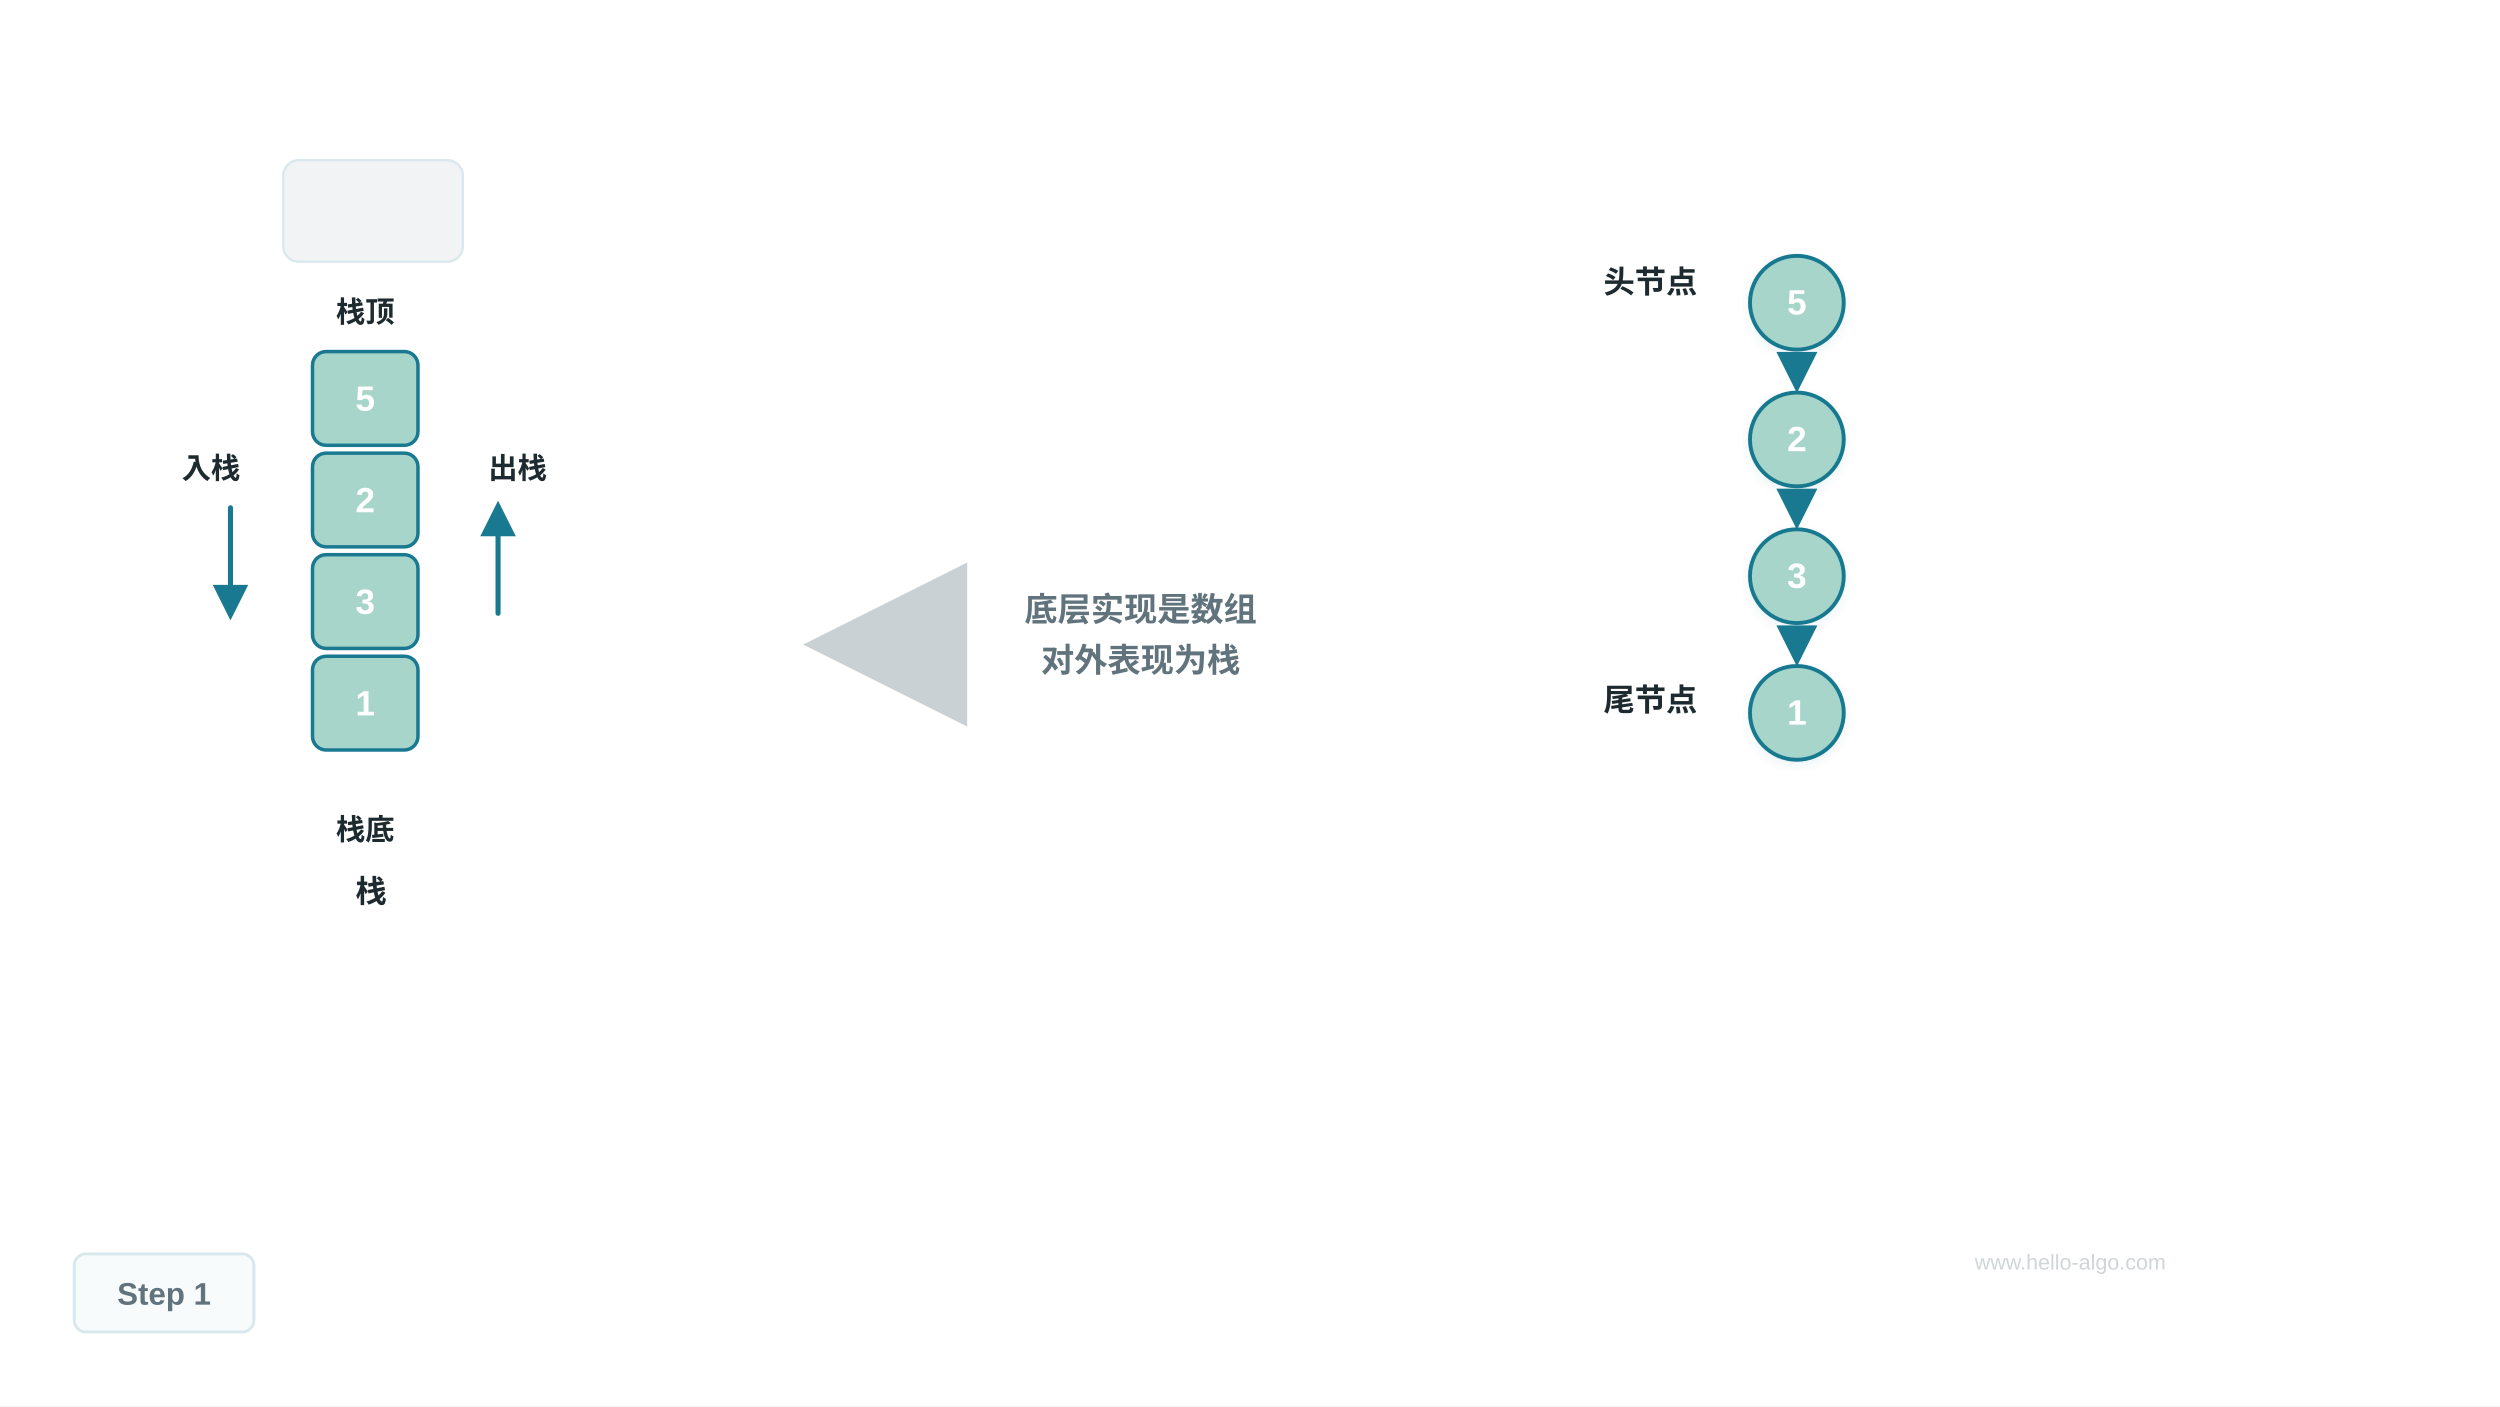
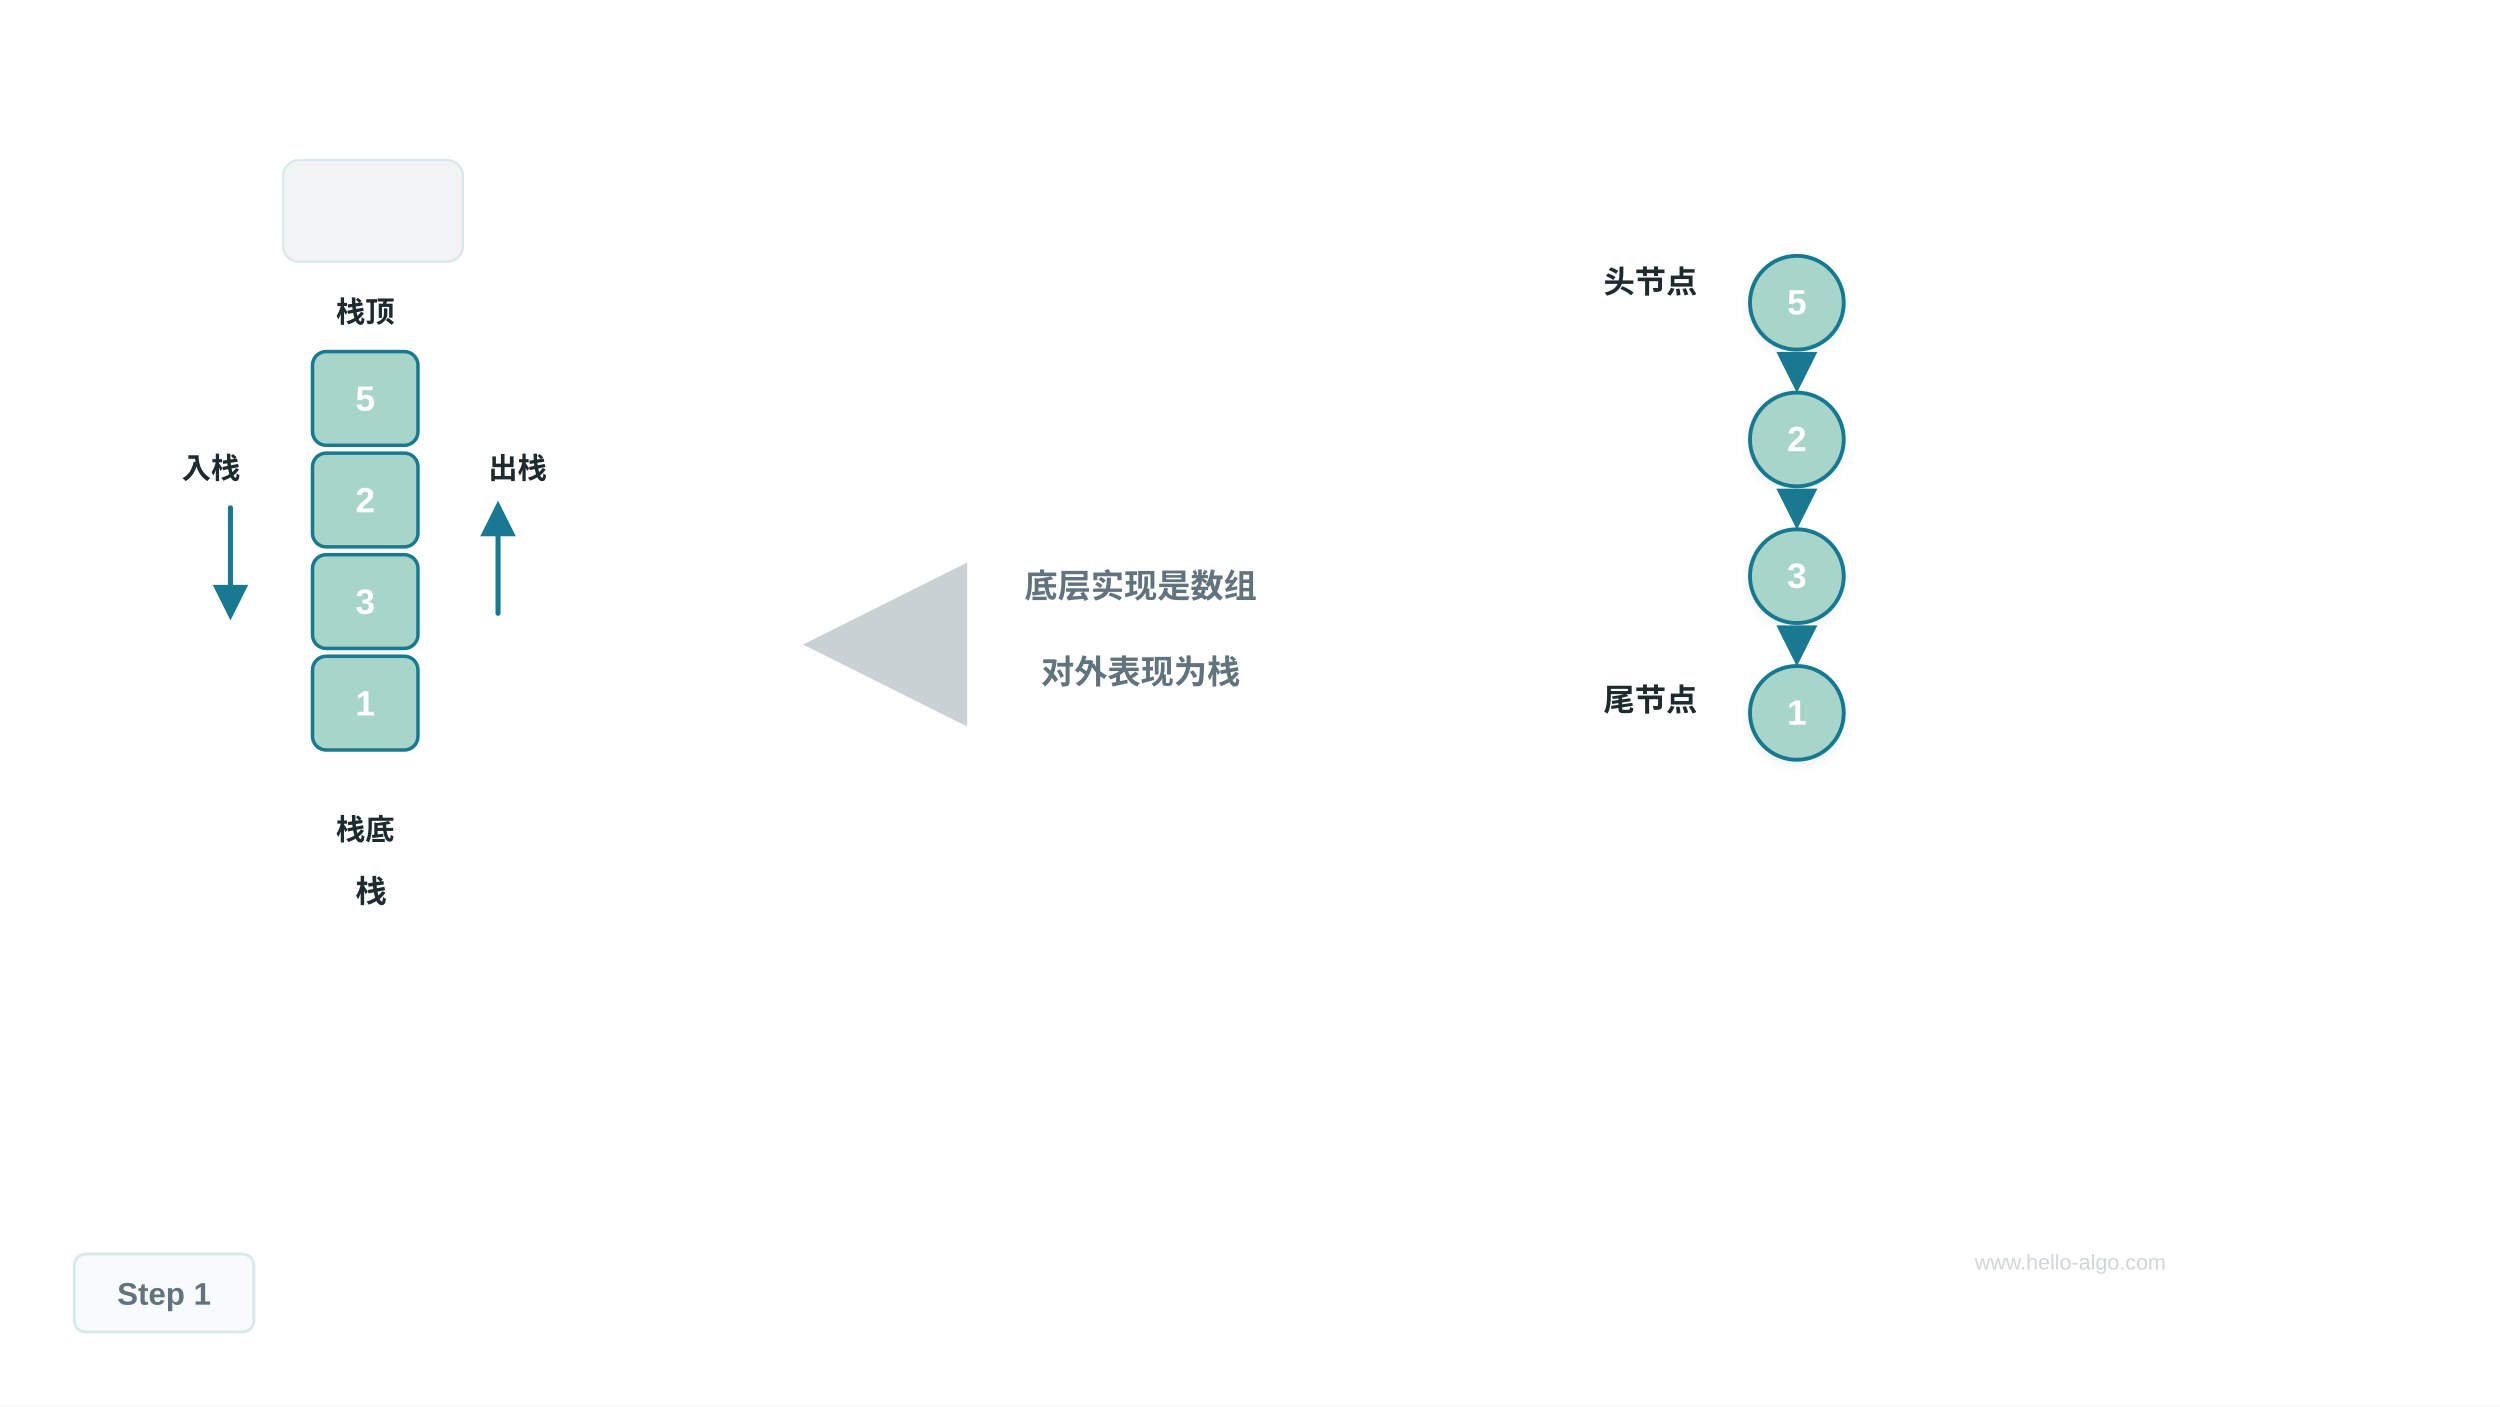
<svg xmlns="http://www.w3.org/2000/svg" viewBox="0 0 1280 720" role="img" aria-label="linkedlist stack step 1">
  <defs>
    <filter id="sh" x="-8%" y="-8%" width="116%" height="120%">
      <feDropShadow dx="0" dy="2" stdDeviation="2.5" flood-color="#187990" flood-opacity=".08" />
    </filter>
    <marker id="arrow" viewBox="0 0 10 10" refX="8" refY="5" markerWidth="7" markerHeight="7" orient="auto-start-reverse">
      <path d="M0,0 L10,5 L0,10 Z" fill="#b7c1c5" />
    </marker>
    <marker id="arrowTeal" viewBox="0 0 10 10" refX="8" refY="5" markerWidth="7" markerHeight="7" orient="auto-start-reverse">
      <path d="M0,0 L10,5 L0,10 Z" fill="#187990" />
    </marker>
  </defs>
  <rect width="1280" height="720" fill="#fff" />
  <rect x="145" y="82" width="92" height="52" rx="8" fill="#f1f3f4" stroke="#d8e8ec" stroke-width="1.2" />
  <text x="191.0" y="113.0" text-anchor="middle" font-family="'Microsoft YaHei', 'PingFang SC', Arial, sans-serif" font-size="15" font-weight="700" fill="#1d2a2f" />
  <rect x="160" y="180" width="54" height="48" rx="7" fill="#a8d5c9" stroke="#187990" stroke-width="1.8" />
  <text x="187.0" y="210.3" text-anchor="middle" font-family="'Microsoft YaHei', 'PingFang SC', Arial, sans-serif" font-size="18" font-weight="700" fill="#fff">5</text>
  <rect x="160" y="232" width="54" height="48" rx="7" fill="#a8d5c9" stroke="#187990" stroke-width="1.8" />
  <text x="187.0" y="262.3" text-anchor="middle" font-family="'Microsoft YaHei', 'PingFang SC', Arial, sans-serif" font-size="18" font-weight="700" fill="#fff">2</text>
  <rect x="160" y="284" width="54" height="48" rx="7" fill="#a8d5c9" stroke="#187990" stroke-width="1.8" />
  <text x="187.0" y="314.3" text-anchor="middle" font-family="'Microsoft YaHei', 'PingFang SC', Arial, sans-serif" font-size="18" font-weight="700" fill="#fff">3</text>
  <rect x="160" y="336" width="54" height="48" rx="7" fill="#a8d5c9" stroke="#187990" stroke-width="1.8" />
  <text x="187.0" y="366.3" text-anchor="middle" font-family="'Microsoft YaHei', 'PingFang SC', Arial, sans-serif" font-size="18" font-weight="700" fill="#fff">1</text>
  <text x="187" y="165" text-anchor="middle" font-family="'Microsoft YaHei', 'PingFang SC', Arial, sans-serif" font-size="15" font-weight="700" fill="#1d2a2f">栈顶</text>
  <text x="187" y="430" text-anchor="middle" font-family="'Microsoft YaHei', 'PingFang SC', Arial, sans-serif" font-size="15" font-weight="700" fill="#1d2a2f">栈底</text>
  <text x="108" y="245" text-anchor="middle" font-family="'Microsoft YaHei', 'PingFang SC', Arial, sans-serif" font-size="15" font-weight="700" fill="#1d2a2f">入栈</text>
  <line x1="118" y1="260" x2="118" y2="314" stroke="#187990" stroke-width="2.6" stroke-linecap="round" marker-end="url(#arrowTeal)" />
  <text x="265" y="245" text-anchor="middle" font-family="'Microsoft YaHei', 'PingFang SC', Arial, sans-serif" font-size="15" font-weight="700" fill="#1d2a2f">出栈</text>
  <line x1="255" y1="314" x2="255" y2="260" stroke="#187990" stroke-width="2.6" stroke-linecap="round" marker-end="url(#arrowTeal)" />
  <path d="M480 330 H428" stroke="#b7c1c5" stroke-width="12" stroke-linecap="round" marker-end="url(#arrow)" opacity=".75" />
-   <text x="584" y="318" text-anchor="middle" font-family="'Microsoft YaHei', 'PingFang SC', Arial, sans-serif" font-size="17" font-weight="700" fill="#61737c">底层实现是数组</text>
-   <text x="584" y="344" text-anchor="middle" font-family="'Microsoft YaHei', 'PingFang SC', Arial, sans-serif" font-size="17" font-weight="700" fill="#61737c">对外表现为栈</text>
+   <text x="584" y="306" text-anchor="middle" font-family="'Microsoft YaHei', 'PingFang SC', Arial, sans-serif" font-size="17" font-weight="700" fill="#61737c">底层实现是数组</text>
+   <text x="584" y="350" text-anchor="middle" font-family="'Microsoft YaHei', 'PingFang SC', Arial, sans-serif" font-size="17" font-weight="700" fill="#61737c">对外表现为栈</text>
  <text x="190" y="462" text-anchor="middle" font-family="'Microsoft YaHei', 'PingFang SC', Arial, sans-serif" font-size="16" font-weight="700" fill="#1d2a2f">栈</text>
  <rect x="38" y="642" width="92" height="40" rx="6" fill="#f7fbfc" stroke="#d8e8ec" stroke-width="1.5" />
  <text x="84" y="668" text-anchor="middle" font-family="'Microsoft YaHei', 'PingFang SC', Arial, sans-serif" font-size="16" font-weight="700" fill="#61737c">Step 1</text>
  <circle cx="920" cy="155" r="24" fill="#a8d5c9" stroke="#187990" stroke-width="2" filter="url(#sh)" />
  <text x="920" y="161" text-anchor="middle" font-family="'Microsoft YaHei', 'PingFang SC', Arial, sans-serif" font-size="18" font-weight="700" fill="#fff">5</text>
  <line x1="920" y1="183" x2="920" y2="197" stroke="#187990" stroke-width="3" stroke-linecap="round" marker-end="url(#arrowTeal)" />
  <circle cx="920" cy="225" r="24" fill="#a8d5c9" stroke="#187990" stroke-width="2" filter="url(#sh)" />
  <text x="920" y="231" text-anchor="middle" font-family="'Microsoft YaHei', 'PingFang SC', Arial, sans-serif" font-size="18" font-weight="700" fill="#fff">2</text>
  <line x1="920" y1="253" x2="920" y2="267" stroke="#187990" stroke-width="3" stroke-linecap="round" marker-end="url(#arrowTeal)" />
  <circle cx="920" cy="295" r="24" fill="#a8d5c9" stroke="#187990" stroke-width="2" filter="url(#sh)" />
  <text x="920" y="301" text-anchor="middle" font-family="'Microsoft YaHei', 'PingFang SC', Arial, sans-serif" font-size="18" font-weight="700" fill="#fff">3</text>
  <line x1="920" y1="323" x2="920" y2="337" stroke="#187990" stroke-width="3" stroke-linecap="round" marker-end="url(#arrowTeal)" />
  <circle cx="920" cy="365" r="24" fill="#a8d5c9" stroke="#187990" stroke-width="2" filter="url(#sh)" />
  <text x="920" y="371" text-anchor="middle" font-family="'Microsoft YaHei', 'PingFang SC', Arial, sans-serif" font-size="18" font-weight="700" fill="#fff">1</text>
  <text x="845" y="150" text-anchor="middle" font-family="'Microsoft YaHei', 'PingFang SC', Arial, sans-serif" font-size="16" font-weight="700" fill="#1d2a2f">头节点</text>
  <text x="845" y="364" text-anchor="middle" font-family="'Microsoft YaHei', 'PingFang SC', Arial, sans-serif" font-size="16" font-weight="700" fill="#1d2a2f">尾节点</text>
  <text x="1060" y="650" text-anchor="middle" font-family="'Microsoft YaHei', 'PingFang SC', Arial, sans-serif" font-size="11" font-weight="500" fill="#d0d5d7">www.hello-algo.com</text>
</svg>
